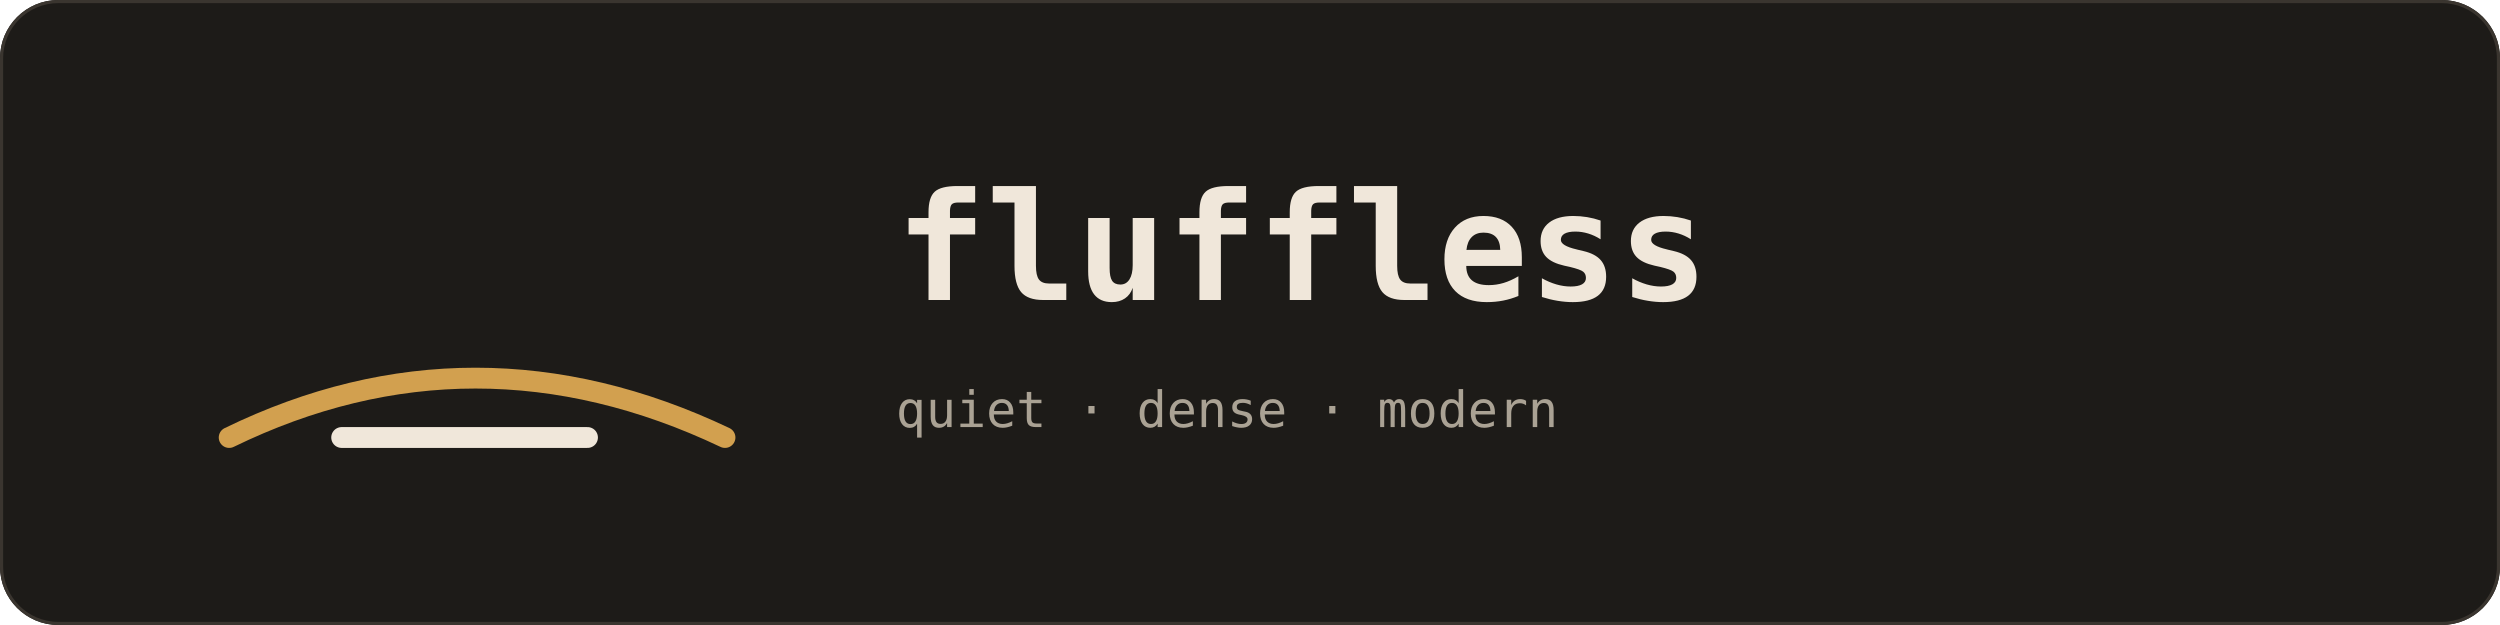
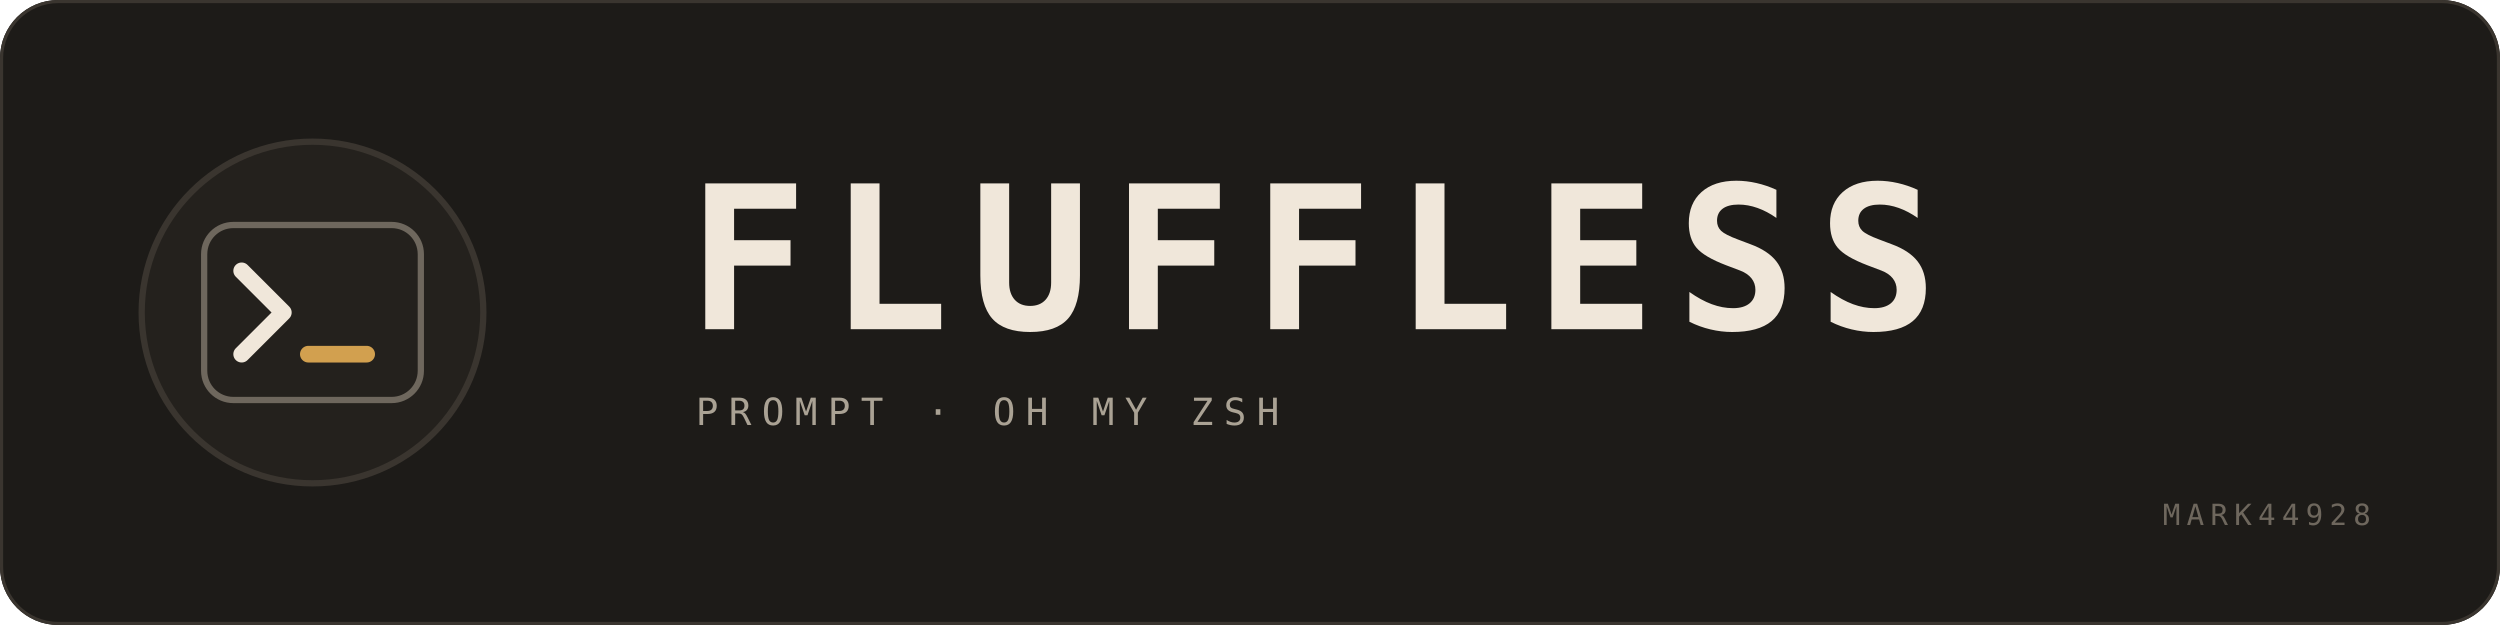
<svg xmlns="http://www.w3.org/2000/svg" viewBox="0 0 1200 300" role="img" aria-labelledby="t d">
  <rect width="1200" height="300" rx="28" fill="#1d1b18" />
  <rect x=".75" y=".75" width="1198.5" height="298.5" rx="27.25" fill="none" stroke="#3a352f" stroke-width="1.5" />
-   <path d="M110 210c78-38 158-38 238 0" fill="none" stroke="#d2a04f" stroke-width="10" stroke-linecap="round" />
-   <path d="M164 210h118" fill="none" stroke="#f0e7da" stroke-width="10" stroke-linecap="round" />
-   <text x="430" y="144" font-family="ui-monospace,SFMono-Regular,Menlo,Consolas,monospace" font-size="72" font-weight="700" fill="#f0e7da">fluffless</text>
-   <text x="430" y="205" font-family="ui-monospace,SFMono-Regular,Menlo,Consolas,monospace" font-size="24" fill="#aaa294">quiet · dense · modern</text>
+   <circle cx="150" cy="150" r="82" fill="#24211d" stroke="#3a352f" stroke-width="3" />
+   <rect x="98" y="108" width="104" height="84" rx="14" fill="none" stroke="#6e675d" stroke-width="3" />
+   <path d="M116 130l20 20-20 20" fill="none" stroke="#f0e7da" stroke-width="8" stroke-linecap="round" stroke-linejoin="round" />
+   <path d="M148 170h28" fill="none" stroke="#d2a04f" stroke-width="8" stroke-linecap="round" />
+   <text x="330" y="158" font-family="ui-monospace,SFMono-Regular,Menlo,Consolas,monospace" font-size="96" font-weight="700" letter-spacing="10" fill="#f0e7da">FLUFFLESS</text>
+   <text x="334" y="204" font-family="ui-monospace,SFMono-Regular,Menlo,Consolas,monospace" font-size="18" letter-spacing="5" fill="#aaa294">PROMPT · OH MY ZSH</text>
+   <text x="1138" y="252" text-anchor="end" font-family="ui-monospace,monospace" font-size="14" letter-spacing="3" fill="#6e675d">MARK44928</text>
</svg>
